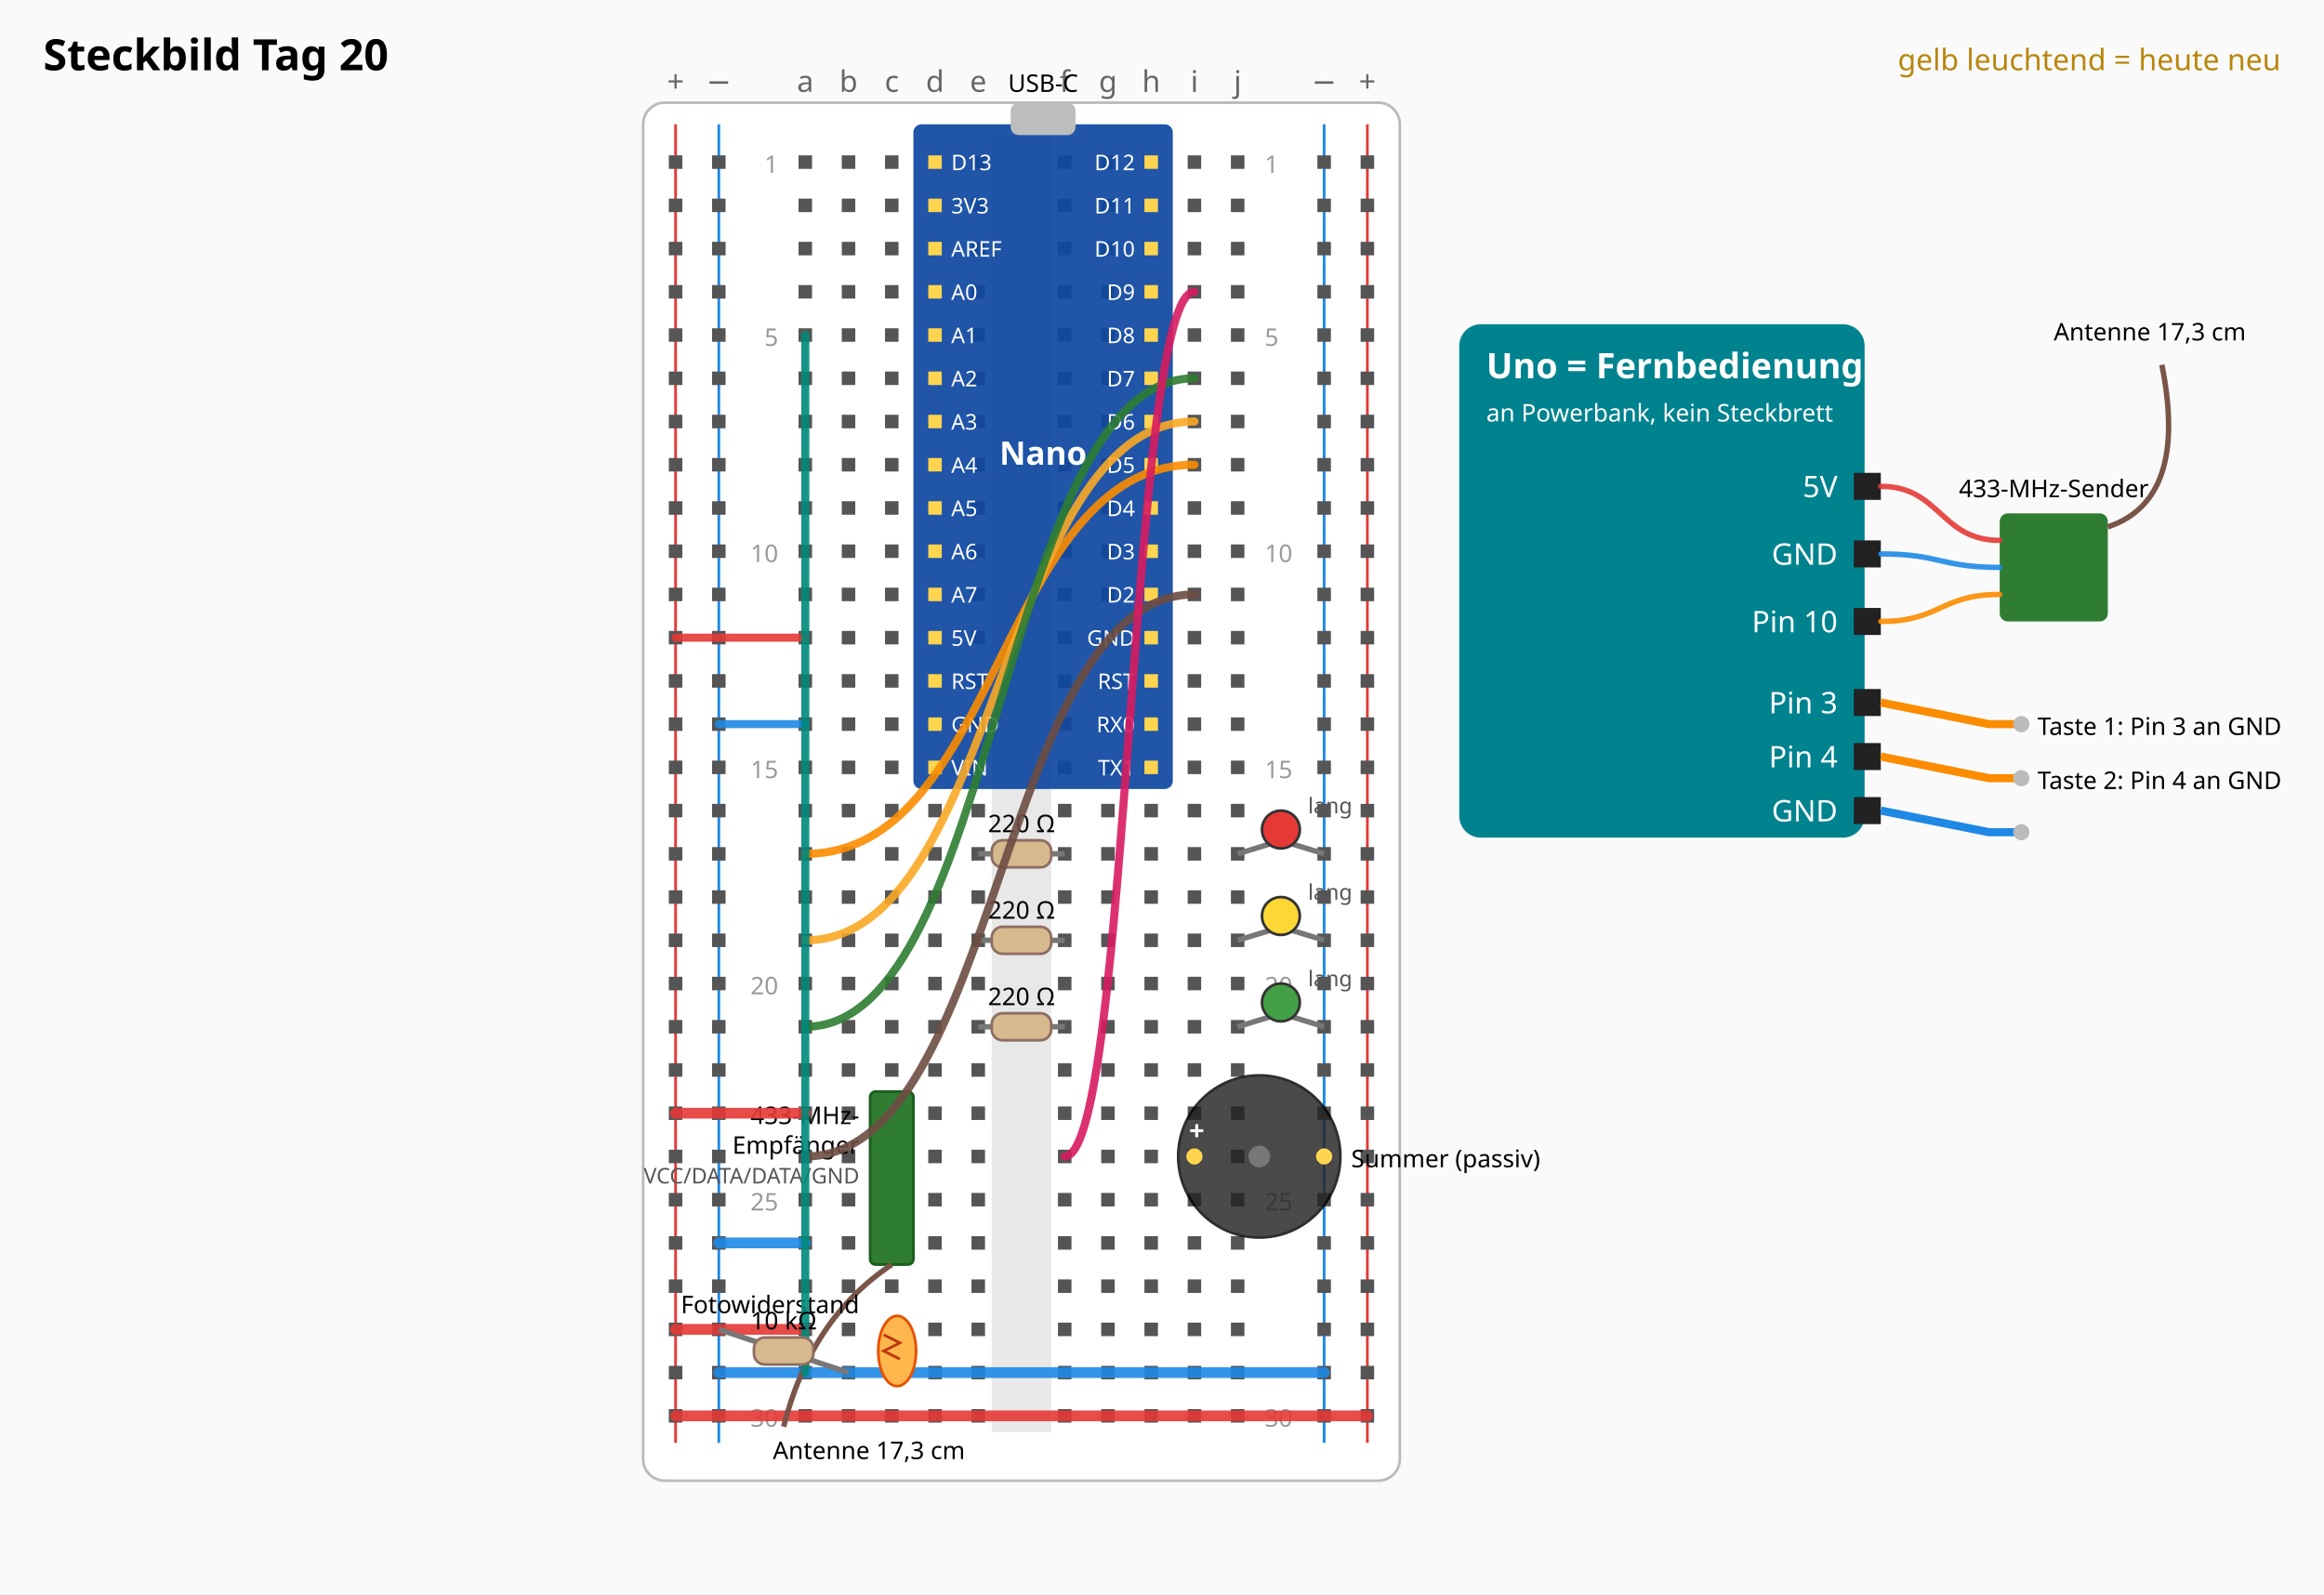
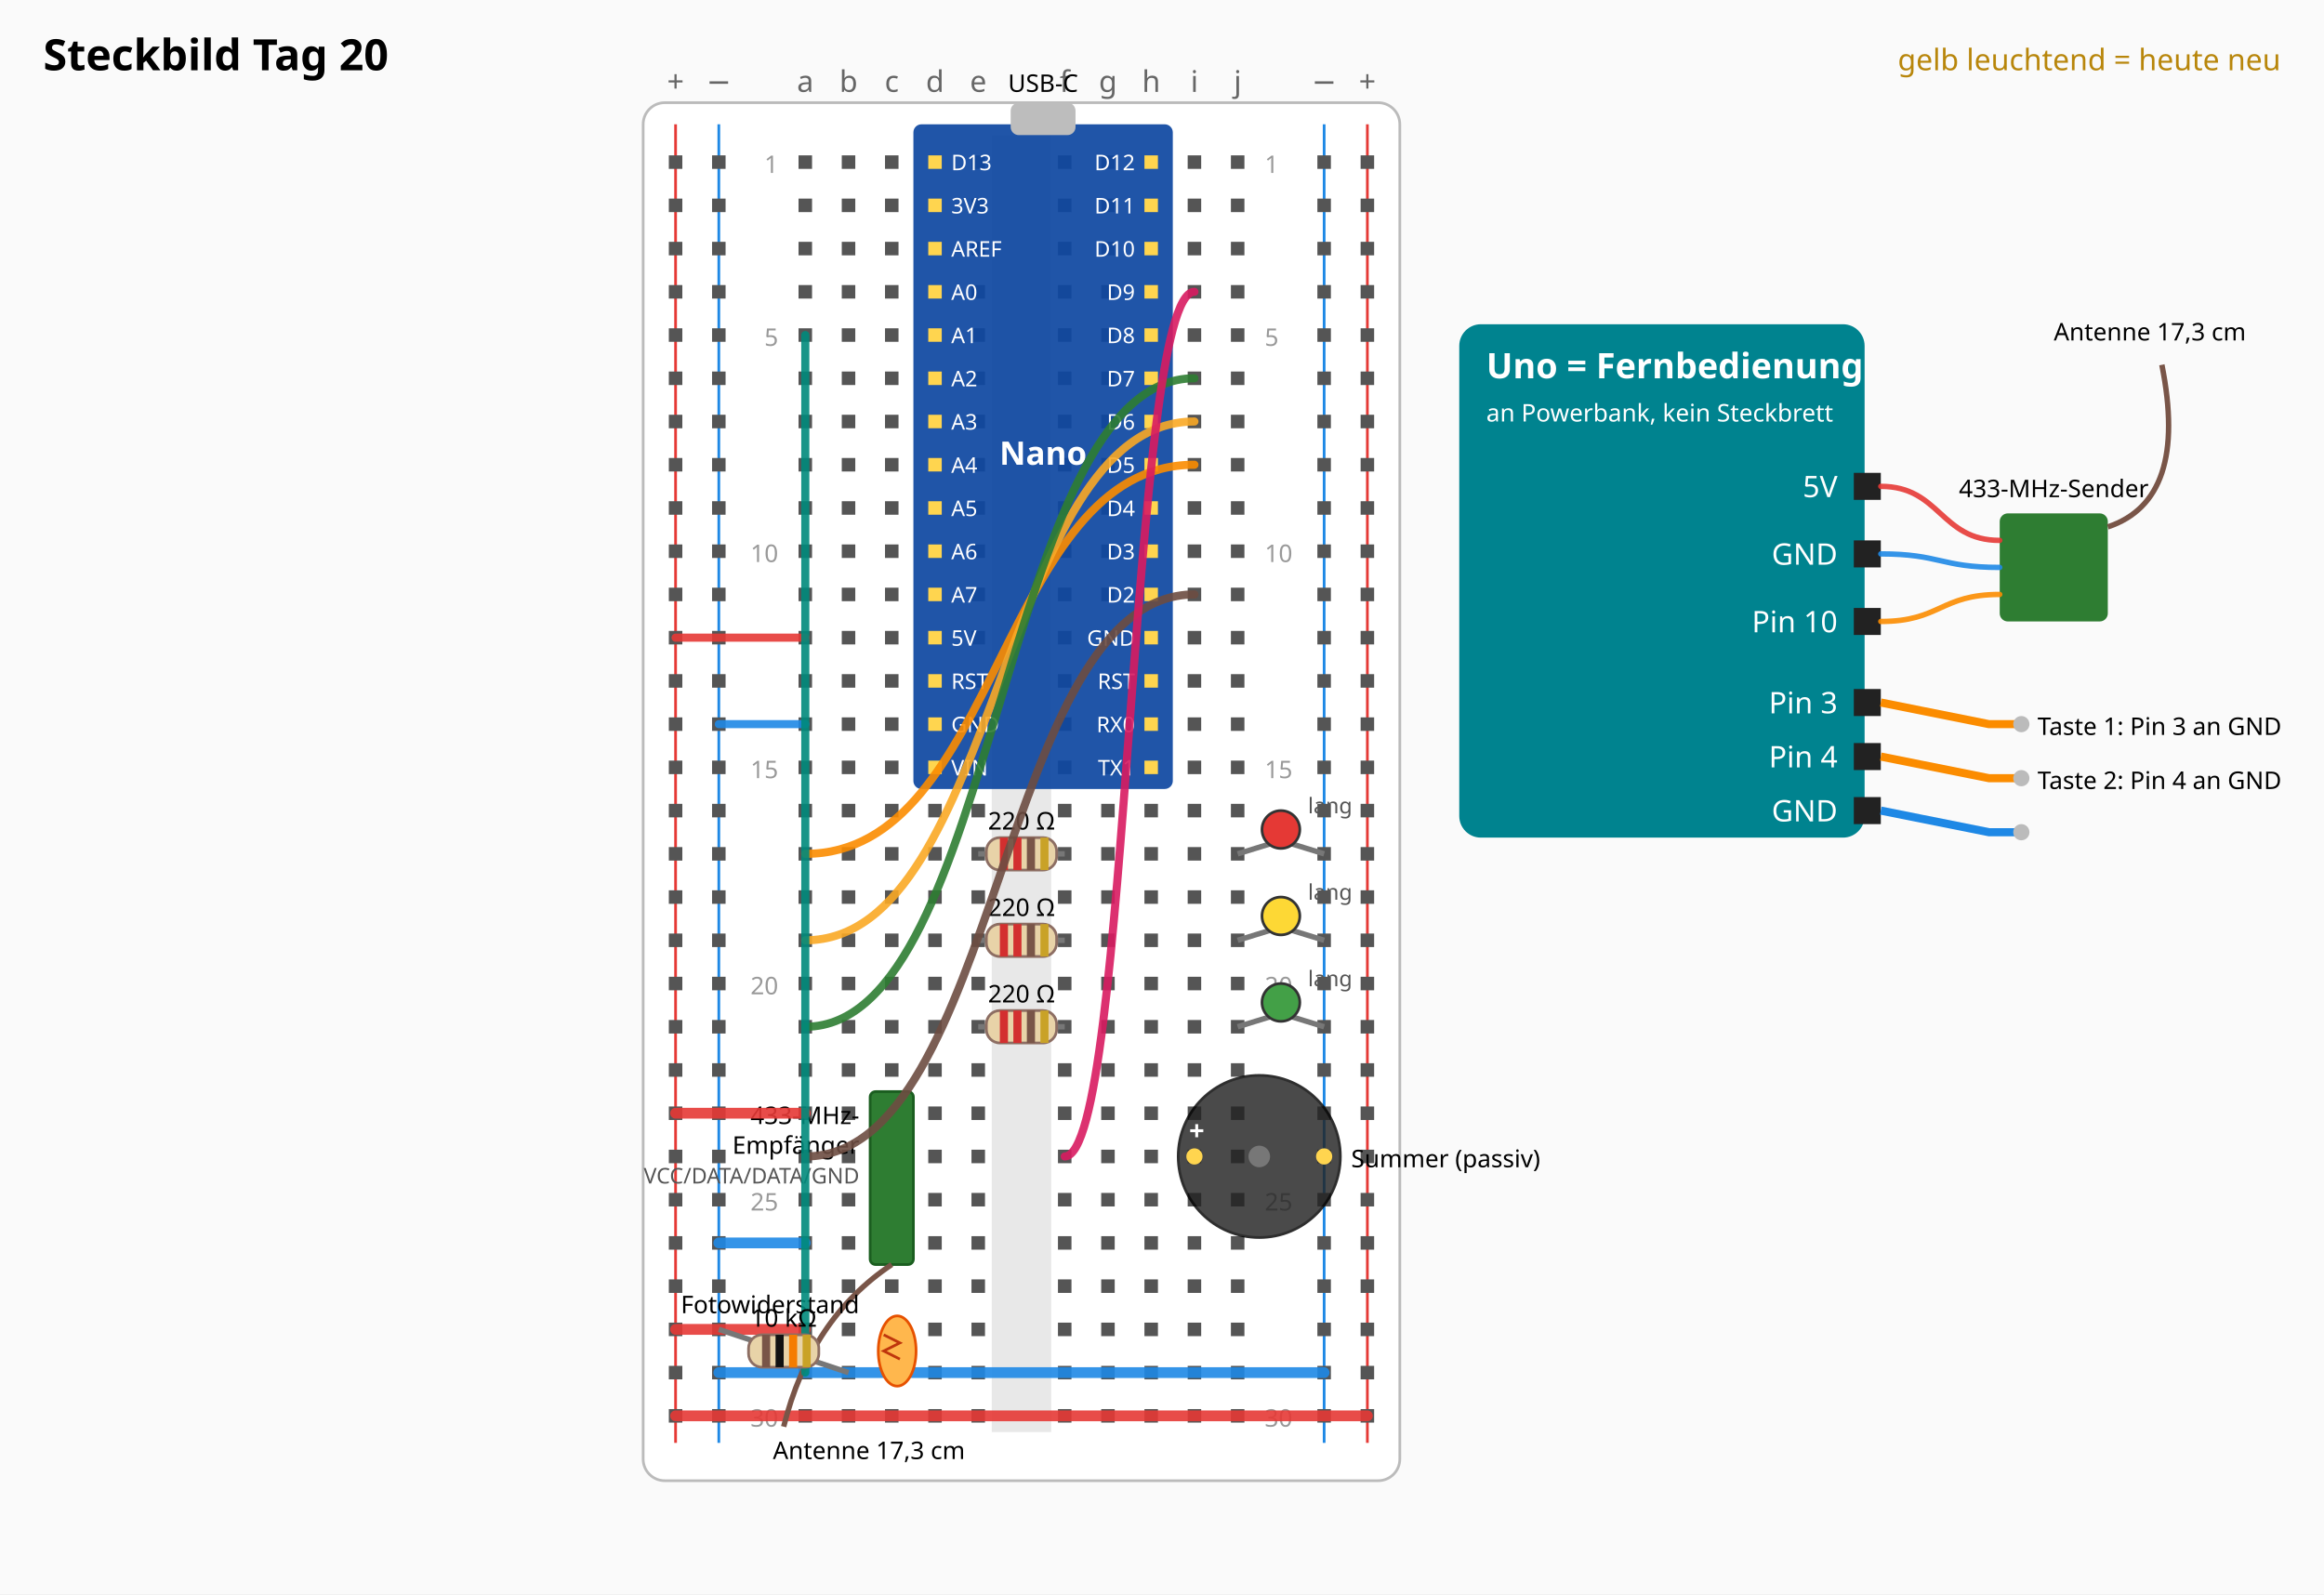
<svg xmlns="http://www.w3.org/2000/svg" viewBox="0 0 860 590" font-family="sans-serif" font-size="11">
  <defs>
    <filter id="glow" filterUnits="userSpaceOnUse" x="0" y="0" width="860" height="590">
      <feDropShadow dx="0" dy="0" stdDeviation="2.5" flood-color="#ffd400" flood-opacity="1" />
    </filter>
  </defs>
  <rect width="860" height="590" fill="#fafafa" />
  <text x="16" y="26" font-size="16" font-weight="bold">Steckbild Tag 20</text>
  <text x="844" y="26" text-anchor="end" fill="#b8860b">gelb leuchtend = heute neu</text>
  <rect x="238" y="38" width="280" height="510" rx="8" fill="#ffffff" stroke="#bbb" />
  <rect x="367" y="50" width="22" height="480" fill="#e8e8e8" />
  <line x1="250" y1="46" x2="250" y2="534" stroke="#e53935" stroke-width="1" />
  <line x1="506" y1="46" x2="506" y2="534" stroke="#e53935" stroke-width="1" />
  <line x1="266" y1="46" x2="266" y2="534" stroke="#1e88e5" stroke-width="1" />
  <line x1="490" y1="46" x2="490" y2="534" stroke="#1e88e5" stroke-width="1" />
  <text x="250" y="34" text-anchor="middle" fill="#666">+</text>
  <rect x="247.5" y="57.5" width="5" height="5" fill="#555" />
  <rect x="247.5" y="73.5" width="5" height="5" fill="#555" />
  <rect x="247.5" y="89.5" width="5" height="5" fill="#555" />
  <rect x="247.5" y="105.5" width="5" height="5" fill="#555" />
  <rect x="247.5" y="121.5" width="5" height="5" fill="#555" />
  <rect x="247.5" y="137.5" width="5" height="5" fill="#555" />
  <rect x="247.5" y="153.5" width="5" height="5" fill="#555" />
  <rect x="247.5" y="169.5" width="5" height="5" fill="#555" />
  <rect x="247.5" y="185.5" width="5" height="5" fill="#555" />
  <rect x="247.5" y="201.5" width="5" height="5" fill="#555" />
  <rect x="247.5" y="217.5" width="5" height="5" fill="#555" />
  <rect x="247.5" y="233.5" width="5" height="5" fill="#555" />
  <rect x="247.5" y="249.5" width="5" height="5" fill="#555" />
  <rect x="247.5" y="265.5" width="5" height="5" fill="#555" />
  <rect x="247.5" y="281.5" width="5" height="5" fill="#555" />
  <rect x="247.5" y="297.5" width="5" height="5" fill="#555" />
  <rect x="247.5" y="313.5" width="5" height="5" fill="#555" />
  <rect x="247.5" y="329.5" width="5" height="5" fill="#555" />
  <rect x="247.5" y="345.5" width="5" height="5" fill="#555" />
  <rect x="247.5" y="361.5" width="5" height="5" fill="#555" />
  <rect x="247.5" y="377.5" width="5" height="5" fill="#555" />
  <rect x="247.5" y="393.5" width="5" height="5" fill="#555" />
  <rect x="247.5" y="409.5" width="5" height="5" fill="#555" />
  <rect x="247.5" y="425.5" width="5" height="5" fill="#555" />
  <rect x="247.5" y="441.5" width="5" height="5" fill="#555" />
  <rect x="247.5" y="457.5" width="5" height="5" fill="#555" />
  <rect x="247.5" y="473.5" width="5" height="5" fill="#555" />
  <rect x="247.5" y="489.5" width="5" height="5" fill="#555" />
  <rect x="247.5" y="505.5" width="5" height="5" fill="#555" />
  <rect x="247.5" y="521.5" width="5" height="5" fill="#555" />
  <text x="266" y="34" text-anchor="middle" fill="#666">−</text>
  <rect x="263.5" y="57.5" width="5" height="5" fill="#555" />
  <rect x="263.5" y="73.5" width="5" height="5" fill="#555" />
  <rect x="263.5" y="89.5" width="5" height="5" fill="#555" />
  <rect x="263.5" y="105.5" width="5" height="5" fill="#555" />
  <rect x="263.5" y="121.5" width="5" height="5" fill="#555" />
  <rect x="263.5" y="137.5" width="5" height="5" fill="#555" />
  <rect x="263.5" y="153.5" width="5" height="5" fill="#555" />
  <rect x="263.5" y="169.5" width="5" height="5" fill="#555" />
  <rect x="263.5" y="185.5" width="5" height="5" fill="#555" />
  <rect x="263.5" y="201.5" width="5" height="5" fill="#555" />
  <rect x="263.5" y="217.5" width="5" height="5" fill="#555" />
  <rect x="263.5" y="233.5" width="5" height="5" fill="#555" />
  <rect x="263.5" y="249.5" width="5" height="5" fill="#555" />
  <rect x="263.5" y="265.5" width="5" height="5" fill="#555" />
  <rect x="263.5" y="281.5" width="5" height="5" fill="#555" />
  <rect x="263.5" y="297.5" width="5" height="5" fill="#555" />
  <rect x="263.5" y="313.5" width="5" height="5" fill="#555" />
  <rect x="263.5" y="329.5" width="5" height="5" fill="#555" />
  <rect x="263.5" y="345.5" width="5" height="5" fill="#555" />
  <rect x="263.5" y="361.5" width="5" height="5" fill="#555" />
  <rect x="263.5" y="377.5" width="5" height="5" fill="#555" />
  <rect x="263.5" y="393.5" width="5" height="5" fill="#555" />
  <rect x="263.5" y="409.5" width="5" height="5" fill="#555" />
  <rect x="263.5" y="425.5" width="5" height="5" fill="#555" />
  <rect x="263.5" y="441.5" width="5" height="5" fill="#555" />
  <rect x="263.5" y="457.5" width="5" height="5" fill="#555" />
  <rect x="263.5" y="473.5" width="5" height="5" fill="#555" />
  <rect x="263.5" y="489.5" width="5" height="5" fill="#555" />
  <rect x="263.5" y="505.5" width="5" height="5" fill="#555" />
  <rect x="263.5" y="521.5" width="5" height="5" fill="#555" />
  <text x="298" y="34" text-anchor="middle" fill="#666">a</text>
  <rect x="295.5" y="57.5" width="5" height="5" fill="#555" />
  <rect x="295.5" y="73.5" width="5" height="5" fill="#555" />
  <rect x="295.5" y="89.5" width="5" height="5" fill="#555" />
  <rect x="295.5" y="105.5" width="5" height="5" fill="#555" />
  <rect x="295.5" y="121.5" width="5" height="5" fill="#555" />
  <rect x="295.5" y="137.5" width="5" height="5" fill="#555" />
  <rect x="295.5" y="153.5" width="5" height="5" fill="#555" />
  <rect x="295.5" y="169.5" width="5" height="5" fill="#555" />
  <rect x="295.5" y="185.5" width="5" height="5" fill="#555" />
  <rect x="295.5" y="201.5" width="5" height="5" fill="#555" />
  <rect x="295.5" y="217.5" width="5" height="5" fill="#555" />
  <rect x="295.5" y="233.5" width="5" height="5" fill="#555" />
  <rect x="295.5" y="249.5" width="5" height="5" fill="#555" />
  <rect x="295.5" y="265.5" width="5" height="5" fill="#555" />
  <rect x="295.5" y="281.5" width="5" height="5" fill="#555" />
  <rect x="295.5" y="297.5" width="5" height="5" fill="#555" />
  <rect x="295.5" y="313.5" width="5" height="5" fill="#555" />
  <rect x="295.5" y="329.5" width="5" height="5" fill="#555" />
  <rect x="295.5" y="345.5" width="5" height="5" fill="#555" />
  <rect x="295.5" y="361.5" width="5" height="5" fill="#555" />
  <rect x="295.5" y="377.5" width="5" height="5" fill="#555" />
  <rect x="295.5" y="393.5" width="5" height="5" fill="#555" />
  <rect x="295.5" y="409.5" width="5" height="5" fill="#555" />
  <rect x="295.5" y="425.5" width="5" height="5" fill="#555" />
  <rect x="295.5" y="441.5" width="5" height="5" fill="#555" />
  <rect x="295.5" y="457.5" width="5" height="5" fill="#555" />
  <rect x="295.5" y="473.5" width="5" height="5" fill="#555" />
  <rect x="295.5" y="489.5" width="5" height="5" fill="#555" />
  <rect x="295.5" y="505.5" width="5" height="5" fill="#555" />
  <rect x="295.5" y="521.5" width="5" height="5" fill="#555" />
  <text x="314" y="34" text-anchor="middle" fill="#666">b</text>
  <rect x="311.5" y="57.5" width="5" height="5" fill="#555" />
  <rect x="311.5" y="73.5" width="5" height="5" fill="#555" />
  <rect x="311.5" y="89.5" width="5" height="5" fill="#555" />
  <rect x="311.5" y="105.5" width="5" height="5" fill="#555" />
  <rect x="311.5" y="121.5" width="5" height="5" fill="#555" />
  <rect x="311.5" y="137.5" width="5" height="5" fill="#555" />
  <rect x="311.5" y="153.5" width="5" height="5" fill="#555" />
  <rect x="311.5" y="169.5" width="5" height="5" fill="#555" />
  <rect x="311.5" y="185.5" width="5" height="5" fill="#555" />
  <rect x="311.5" y="201.5" width="5" height="5" fill="#555" />
  <rect x="311.5" y="217.5" width="5" height="5" fill="#555" />
  <rect x="311.5" y="233.5" width="5" height="5" fill="#555" />
  <rect x="311.5" y="249.5" width="5" height="5" fill="#555" />
  <rect x="311.5" y="265.5" width="5" height="5" fill="#555" />
  <rect x="311.5" y="281.5" width="5" height="5" fill="#555" />
  <rect x="311.5" y="297.5" width="5" height="5" fill="#555" />
  <rect x="311.5" y="313.5" width="5" height="5" fill="#555" />
  <rect x="311.5" y="329.5" width="5" height="5" fill="#555" />
  <rect x="311.5" y="345.5" width="5" height="5" fill="#555" />
  <rect x="311.5" y="361.5" width="5" height="5" fill="#555" />
  <rect x="311.5" y="377.5" width="5" height="5" fill="#555" />
  <rect x="311.5" y="393.5" width="5" height="5" fill="#555" />
  <rect x="311.5" y="409.5" width="5" height="5" fill="#555" />
  <rect x="311.5" y="425.5" width="5" height="5" fill="#555" />
  <rect x="311.5" y="441.5" width="5" height="5" fill="#555" />
  <rect x="311.5" y="457.5" width="5" height="5" fill="#555" />
  <rect x="311.5" y="473.5" width="5" height="5" fill="#555" />
  <rect x="311.5" y="489.5" width="5" height="5" fill="#555" />
  <rect x="311.5" y="505.5" width="5" height="5" fill="#555" />
  <rect x="311.5" y="521.5" width="5" height="5" fill="#555" />
  <text x="330" y="34" text-anchor="middle" fill="#666">c</text>
  <rect x="327.5" y="57.5" width="5" height="5" fill="#555" />
  <rect x="327.5" y="73.5" width="5" height="5" fill="#555" />
  <rect x="327.5" y="89.5" width="5" height="5" fill="#555" />
  <rect x="327.5" y="105.5" width="5" height="5" fill="#555" />
  <rect x="327.5" y="121.5" width="5" height="5" fill="#555" />
  <rect x="327.5" y="137.5" width="5" height="5" fill="#555" />
  <rect x="327.5" y="153.5" width="5" height="5" fill="#555" />
  <rect x="327.5" y="169.5" width="5" height="5" fill="#555" />
  <rect x="327.5" y="185.5" width="5" height="5" fill="#555" />
  <rect x="327.5" y="201.5" width="5" height="5" fill="#555" />
  <rect x="327.5" y="217.5" width="5" height="5" fill="#555" />
  <rect x="327.5" y="233.5" width="5" height="5" fill="#555" />
  <rect x="327.5" y="249.5" width="5" height="5" fill="#555" />
  <rect x="327.5" y="265.5" width="5" height="5" fill="#555" />
  <rect x="327.5" y="281.5" width="5" height="5" fill="#555" />
  <rect x="327.5" y="297.5" width="5" height="5" fill="#555" />
  <rect x="327.5" y="313.5" width="5" height="5" fill="#555" />
  <rect x="327.5" y="329.5" width="5" height="5" fill="#555" />
  <rect x="327.5" y="345.5" width="5" height="5" fill="#555" />
  <rect x="327.5" y="361.5" width="5" height="5" fill="#555" />
  <rect x="327.5" y="377.5" width="5" height="5" fill="#555" />
  <rect x="327.5" y="393.5" width="5" height="5" fill="#555" />
  <rect x="327.5" y="409.5" width="5" height="5" fill="#555" />
  <rect x="327.5" y="425.5" width="5" height="5" fill="#555" />
  <rect x="327.5" y="441.5" width="5" height="5" fill="#555" />
  <rect x="327.5" y="457.5" width="5" height="5" fill="#555" />
  <rect x="327.5" y="473.5" width="5" height="5" fill="#555" />
  <rect x="327.5" y="489.5" width="5" height="5" fill="#555" />
  <rect x="327.5" y="505.5" width="5" height="5" fill="#555" />
  <rect x="327.5" y="521.5" width="5" height="5" fill="#555" />
  <text x="346" y="34" text-anchor="middle" fill="#666">d</text>
  <rect x="343.5" y="57.5" width="5" height="5" fill="#555" />
  <rect x="343.5" y="73.5" width="5" height="5" fill="#555" />
  <rect x="343.5" y="89.5" width="5" height="5" fill="#555" />
  <rect x="343.5" y="105.5" width="5" height="5" fill="#555" />
  <rect x="343.5" y="121.5" width="5" height="5" fill="#555" />
  <rect x="343.5" y="137.5" width="5" height="5" fill="#555" />
  <rect x="343.5" y="153.5" width="5" height="5" fill="#555" />
  <rect x="343.5" y="169.5" width="5" height="5" fill="#555" />
  <rect x="343.5" y="185.5" width="5" height="5" fill="#555" />
  <rect x="343.5" y="201.5" width="5" height="5" fill="#555" />
  <rect x="343.5" y="217.5" width="5" height="5" fill="#555" />
  <rect x="343.5" y="233.5" width="5" height="5" fill="#555" />
  <rect x="343.5" y="249.5" width="5" height="5" fill="#555" />
  <rect x="343.5" y="265.5" width="5" height="5" fill="#555" />
  <rect x="343.5" y="281.5" width="5" height="5" fill="#555" />
  <rect x="343.5" y="297.5" width="5" height="5" fill="#555" />
  <rect x="343.5" y="313.5" width="5" height="5" fill="#555" />
  <rect x="343.5" y="329.5" width="5" height="5" fill="#555" />
  <rect x="343.5" y="345.5" width="5" height="5" fill="#555" />
  <rect x="343.5" y="361.5" width="5" height="5" fill="#555" />
  <rect x="343.5" y="377.5" width="5" height="5" fill="#555" />
  <rect x="343.5" y="393.5" width="5" height="5" fill="#555" />
  <rect x="343.5" y="409.5" width="5" height="5" fill="#555" />
  <rect x="343.5" y="425.5" width="5" height="5" fill="#555" />
  <rect x="343.5" y="441.5" width="5" height="5" fill="#555" />
  <rect x="343.5" y="457.5" width="5" height="5" fill="#555" />
  <rect x="343.5" y="473.5" width="5" height="5" fill="#555" />
  <rect x="343.5" y="489.5" width="5" height="5" fill="#555" />
  <rect x="343.5" y="505.5" width="5" height="5" fill="#555" />
  <rect x="343.5" y="521.5" width="5" height="5" fill="#555" />
  <text x="362" y="34" text-anchor="middle" fill="#666">e</text>
  <rect x="359.5" y="57.5" width="5" height="5" fill="#555" />
  <rect x="359.5" y="73.5" width="5" height="5" fill="#555" />
  <rect x="359.5" y="89.5" width="5" height="5" fill="#555" />
  <rect x="359.5" y="105.5" width="5" height="5" fill="#555" />
  <rect x="359.5" y="121.5" width="5" height="5" fill="#555" />
  <rect x="359.5" y="137.5" width="5" height="5" fill="#555" />
  <rect x="359.5" y="153.5" width="5" height="5" fill="#555" />
  <rect x="359.5" y="169.5" width="5" height="5" fill="#555" />
  <rect x="359.5" y="185.5" width="5" height="5" fill="#555" />
  <rect x="359.5" y="201.5" width="5" height="5" fill="#555" />
  <rect x="359.5" y="217.5" width="5" height="5" fill="#555" />
  <rect x="359.5" y="233.5" width="5" height="5" fill="#555" />
  <rect x="359.5" y="249.5" width="5" height="5" fill="#555" />
  <rect x="359.5" y="265.5" width="5" height="5" fill="#555" />
  <rect x="359.5" y="281.5" width="5" height="5" fill="#555" />
  <rect x="359.5" y="297.5" width="5" height="5" fill="#555" />
  <rect x="359.5" y="313.5" width="5" height="5" fill="#555" />
  <rect x="359.5" y="329.5" width="5" height="5" fill="#555" />
  <rect x="359.5" y="345.5" width="5" height="5" fill="#555" />
  <rect x="359.5" y="361.5" width="5" height="5" fill="#555" />
  <rect x="359.5" y="377.5" width="5" height="5" fill="#555" />
  <rect x="359.5" y="393.5" width="5" height="5" fill="#555" />
  <rect x="359.5" y="409.5" width="5" height="5" fill="#555" />
  <rect x="359.5" y="425.5" width="5" height="5" fill="#555" />
  <rect x="359.5" y="441.5" width="5" height="5" fill="#555" />
  <rect x="359.5" y="457.5" width="5" height="5" fill="#555" />
  <rect x="359.5" y="473.5" width="5" height="5" fill="#555" />
  <rect x="359.5" y="489.5" width="5" height="5" fill="#555" />
  <rect x="359.5" y="505.5" width="5" height="5" fill="#555" />
  <rect x="359.5" y="521.5" width="5" height="5" fill="#555" />
  <text x="394" y="34" text-anchor="middle" fill="#666">f</text>
  <rect x="391.5" y="57.5" width="5" height="5" fill="#555" />
  <rect x="391.5" y="73.5" width="5" height="5" fill="#555" />
  <rect x="391.5" y="89.5" width="5" height="5" fill="#555" />
  <rect x="391.5" y="105.5" width="5" height="5" fill="#555" />
  <rect x="391.5" y="121.5" width="5" height="5" fill="#555" />
  <rect x="391.5" y="137.5" width="5" height="5" fill="#555" />
  <rect x="391.5" y="153.5" width="5" height="5" fill="#555" />
  <rect x="391.5" y="169.5" width="5" height="5" fill="#555" />
  <rect x="391.5" y="185.5" width="5" height="5" fill="#555" />
  <rect x="391.5" y="201.5" width="5" height="5" fill="#555" />
  <rect x="391.5" y="217.5" width="5" height="5" fill="#555" />
  <rect x="391.5" y="233.5" width="5" height="5" fill="#555" />
  <rect x="391.5" y="249.5" width="5" height="5" fill="#555" />
  <rect x="391.5" y="265.5" width="5" height="5" fill="#555" />
  <rect x="391.5" y="281.5" width="5" height="5" fill="#555" />
  <rect x="391.5" y="297.5" width="5" height="5" fill="#555" />
  <rect x="391.5" y="313.5" width="5" height="5" fill="#555" />
  <rect x="391.5" y="329.5" width="5" height="5" fill="#555" />
  <rect x="391.5" y="345.5" width="5" height="5" fill="#555" />
  <rect x="391.5" y="361.5" width="5" height="5" fill="#555" />
  <rect x="391.5" y="377.5" width="5" height="5" fill="#555" />
  <rect x="391.5" y="393.5" width="5" height="5" fill="#555" />
  <rect x="391.5" y="409.5" width="5" height="5" fill="#555" />
  <rect x="391.5" y="425.5" width="5" height="5" fill="#555" />
  <rect x="391.5" y="441.5" width="5" height="5" fill="#555" />
  <rect x="391.5" y="457.5" width="5" height="5" fill="#555" />
  <rect x="391.5" y="473.5" width="5" height="5" fill="#555" />
  <rect x="391.5" y="489.5" width="5" height="5" fill="#555" />
  <rect x="391.5" y="505.5" width="5" height="5" fill="#555" />
  <rect x="391.5" y="521.5" width="5" height="5" fill="#555" />
  <text x="410" y="34" text-anchor="middle" fill="#666">g</text>
  <rect x="407.5" y="57.5" width="5" height="5" fill="#555" />
  <rect x="407.5" y="73.5" width="5" height="5" fill="#555" />
  <rect x="407.5" y="89.5" width="5" height="5" fill="#555" />
  <rect x="407.5" y="105.5" width="5" height="5" fill="#555" />
  <rect x="407.5" y="121.5" width="5" height="5" fill="#555" />
  <rect x="407.5" y="137.5" width="5" height="5" fill="#555" />
  <rect x="407.5" y="153.5" width="5" height="5" fill="#555" />
  <rect x="407.5" y="169.5" width="5" height="5" fill="#555" />
  <rect x="407.5" y="185.5" width="5" height="5" fill="#555" />
  <rect x="407.5" y="201.5" width="5" height="5" fill="#555" />
  <rect x="407.5" y="217.5" width="5" height="5" fill="#555" />
  <rect x="407.5" y="233.5" width="5" height="5" fill="#555" />
  <rect x="407.5" y="249.5" width="5" height="5" fill="#555" />
  <rect x="407.5" y="265.5" width="5" height="5" fill="#555" />
  <rect x="407.5" y="281.5" width="5" height="5" fill="#555" />
  <rect x="407.5" y="297.5" width="5" height="5" fill="#555" />
  <rect x="407.5" y="313.5" width="5" height="5" fill="#555" />
  <rect x="407.5" y="329.5" width="5" height="5" fill="#555" />
  <rect x="407.5" y="345.5" width="5" height="5" fill="#555" />
  <rect x="407.5" y="361.5" width="5" height="5" fill="#555" />
  <rect x="407.5" y="377.5" width="5" height="5" fill="#555" />
  <rect x="407.5" y="393.5" width="5" height="5" fill="#555" />
  <rect x="407.5" y="409.5" width="5" height="5" fill="#555" />
  <rect x="407.5" y="425.5" width="5" height="5" fill="#555" />
  <rect x="407.5" y="441.5" width="5" height="5" fill="#555" />
  <rect x="407.5" y="457.5" width="5" height="5" fill="#555" />
  <rect x="407.5" y="473.5" width="5" height="5" fill="#555" />
  <rect x="407.5" y="489.5" width="5" height="5" fill="#555" />
  <rect x="407.5" y="505.5" width="5" height="5" fill="#555" />
  <rect x="407.5" y="521.5" width="5" height="5" fill="#555" />
  <text x="426" y="34" text-anchor="middle" fill="#666">h</text>
  <rect x="423.5" y="57.5" width="5" height="5" fill="#555" />
  <rect x="423.5" y="73.5" width="5" height="5" fill="#555" />
  <rect x="423.5" y="89.5" width="5" height="5" fill="#555" />
  <rect x="423.5" y="105.5" width="5" height="5" fill="#555" />
  <rect x="423.5" y="121.5" width="5" height="5" fill="#555" />
  <rect x="423.5" y="137.5" width="5" height="5" fill="#555" />
  <rect x="423.5" y="153.5" width="5" height="5" fill="#555" />
  <rect x="423.5" y="169.5" width="5" height="5" fill="#555" />
  <rect x="423.5" y="185.5" width="5" height="5" fill="#555" />
  <rect x="423.5" y="201.5" width="5" height="5" fill="#555" />
  <rect x="423.5" y="217.5" width="5" height="5" fill="#555" />
  <rect x="423.5" y="233.5" width="5" height="5" fill="#555" />
  <rect x="423.5" y="249.5" width="5" height="5" fill="#555" />
  <rect x="423.5" y="265.5" width="5" height="5" fill="#555" />
  <rect x="423.5" y="281.5" width="5" height="5" fill="#555" />
  <rect x="423.5" y="297.5" width="5" height="5" fill="#555" />
  <rect x="423.5" y="313.5" width="5" height="5" fill="#555" />
  <rect x="423.5" y="329.5" width="5" height="5" fill="#555" />
  <rect x="423.5" y="345.5" width="5" height="5" fill="#555" />
  <rect x="423.5" y="361.5" width="5" height="5" fill="#555" />
  <rect x="423.5" y="377.5" width="5" height="5" fill="#555" />
  <rect x="423.5" y="393.5" width="5" height="5" fill="#555" />
  <rect x="423.5" y="409.5" width="5" height="5" fill="#555" />
  <rect x="423.5" y="425.5" width="5" height="5" fill="#555" />
  <rect x="423.5" y="441.5" width="5" height="5" fill="#555" />
  <rect x="423.5" y="457.5" width="5" height="5" fill="#555" />
  <rect x="423.5" y="473.5" width="5" height="5" fill="#555" />
  <rect x="423.5" y="489.5" width="5" height="5" fill="#555" />
  <rect x="423.5" y="505.5" width="5" height="5" fill="#555" />
  <rect x="423.5" y="521.5" width="5" height="5" fill="#555" />
  <text x="442" y="34" text-anchor="middle" fill="#666">i</text>
  <rect x="439.5" y="57.5" width="5" height="5" fill="#555" />
  <rect x="439.5" y="73.5" width="5" height="5" fill="#555" />
  <rect x="439.5" y="89.5" width="5" height="5" fill="#555" />
  <rect x="439.5" y="105.5" width="5" height="5" fill="#555" />
  <rect x="439.5" y="121.5" width="5" height="5" fill="#555" />
  <rect x="439.5" y="137.5" width="5" height="5" fill="#555" />
  <rect x="439.5" y="153.5" width="5" height="5" fill="#555" />
  <rect x="439.5" y="169.5" width="5" height="5" fill="#555" />
  <rect x="439.5" y="185.5" width="5" height="5" fill="#555" />
  <rect x="439.5" y="201.5" width="5" height="5" fill="#555" />
  <rect x="439.5" y="217.5" width="5" height="5" fill="#555" />
  <rect x="439.5" y="233.5" width="5" height="5" fill="#555" />
  <rect x="439.5" y="249.5" width="5" height="5" fill="#555" />
  <rect x="439.5" y="265.5" width="5" height="5" fill="#555" />
  <rect x="439.5" y="281.5" width="5" height="5" fill="#555" />
  <rect x="439.5" y="297.5" width="5" height="5" fill="#555" />
  <rect x="439.5" y="313.5" width="5" height="5" fill="#555" />
  <rect x="439.5" y="329.5" width="5" height="5" fill="#555" />
  <rect x="439.5" y="345.5" width="5" height="5" fill="#555" />
  <rect x="439.5" y="361.5" width="5" height="5" fill="#555" />
  <rect x="439.5" y="377.5" width="5" height="5" fill="#555" />
  <rect x="439.5" y="393.5" width="5" height="5" fill="#555" />
  <rect x="439.5" y="409.5" width="5" height="5" fill="#555" />
  <rect x="439.5" y="425.5" width="5" height="5" fill="#555" />
  <rect x="439.5" y="441.5" width="5" height="5" fill="#555" />
  <rect x="439.5" y="457.5" width="5" height="5" fill="#555" />
  <rect x="439.5" y="473.5" width="5" height="5" fill="#555" />
  <rect x="439.5" y="489.5" width="5" height="5" fill="#555" />
  <rect x="439.5" y="505.5" width="5" height="5" fill="#555" />
  <rect x="439.5" y="521.5" width="5" height="5" fill="#555" />
  <text x="458" y="34" text-anchor="middle" fill="#666">j</text>
  <rect x="455.5" y="57.5" width="5" height="5" fill="#555" />
  <rect x="455.5" y="73.5" width="5" height="5" fill="#555" />
  <rect x="455.5" y="89.5" width="5" height="5" fill="#555" />
  <rect x="455.5" y="105.5" width="5" height="5" fill="#555" />
  <rect x="455.5" y="121.5" width="5" height="5" fill="#555" />
  <rect x="455.5" y="137.5" width="5" height="5" fill="#555" />
  <rect x="455.5" y="153.5" width="5" height="5" fill="#555" />
  <rect x="455.5" y="169.5" width="5" height="5" fill="#555" />
  <rect x="455.5" y="185.5" width="5" height="5" fill="#555" />
  <rect x="455.5" y="201.5" width="5" height="5" fill="#555" />
  <rect x="455.5" y="217.5" width="5" height="5" fill="#555" />
  <rect x="455.5" y="233.5" width="5" height="5" fill="#555" />
  <rect x="455.5" y="249.5" width="5" height="5" fill="#555" />
  <rect x="455.5" y="265.5" width="5" height="5" fill="#555" />
  <rect x="455.5" y="281.5" width="5" height="5" fill="#555" />
  <rect x="455.5" y="297.5" width="5" height="5" fill="#555" />
  <rect x="455.5" y="313.5" width="5" height="5" fill="#555" />
  <rect x="455.5" y="329.5" width="5" height="5" fill="#555" />
  <rect x="455.5" y="345.5" width="5" height="5" fill="#555" />
  <rect x="455.5" y="361.5" width="5" height="5" fill="#555" />
  <rect x="455.5" y="377.5" width="5" height="5" fill="#555" />
  <rect x="455.5" y="393.5" width="5" height="5" fill="#555" />
  <rect x="455.5" y="409.5" width="5" height="5" fill="#555" />
  <rect x="455.5" y="425.5" width="5" height="5" fill="#555" />
  <rect x="455.5" y="441.5" width="5" height="5" fill="#555" />
  <rect x="455.5" y="457.5" width="5" height="5" fill="#555" />
  <rect x="455.5" y="473.5" width="5" height="5" fill="#555" />
  <rect x="455.5" y="489.5" width="5" height="5" fill="#555" />
  <rect x="455.5" y="505.5" width="5" height="5" fill="#555" />
  <rect x="455.5" y="521.5" width="5" height="5" fill="#555" />
  <text x="490" y="34" text-anchor="middle" fill="#666">−</text>
  <rect x="487.5" y="57.5" width="5" height="5" fill="#555" />
  <rect x="487.5" y="73.5" width="5" height="5" fill="#555" />
  <rect x="487.5" y="89.5" width="5" height="5" fill="#555" />
  <rect x="487.5" y="105.5" width="5" height="5" fill="#555" />
  <rect x="487.5" y="121.5" width="5" height="5" fill="#555" />
  <rect x="487.5" y="137.5" width="5" height="5" fill="#555" />
  <rect x="487.5" y="153.5" width="5" height="5" fill="#555" />
  <rect x="487.5" y="169.5" width="5" height="5" fill="#555" />
  <rect x="487.5" y="185.5" width="5" height="5" fill="#555" />
  <rect x="487.5" y="201.5" width="5" height="5" fill="#555" />
  <rect x="487.5" y="217.5" width="5" height="5" fill="#555" />
  <rect x="487.5" y="233.5" width="5" height="5" fill="#555" />
  <rect x="487.5" y="249.5" width="5" height="5" fill="#555" />
  <rect x="487.5" y="265.5" width="5" height="5" fill="#555" />
  <rect x="487.5" y="281.5" width="5" height="5" fill="#555" />
  <rect x="487.5" y="297.5" width="5" height="5" fill="#555" />
  <rect x="487.5" y="313.5" width="5" height="5" fill="#555" />
  <rect x="487.5" y="329.5" width="5" height="5" fill="#555" />
  <rect x="487.5" y="345.5" width="5" height="5" fill="#555" />
  <rect x="487.5" y="361.5" width="5" height="5" fill="#555" />
  <rect x="487.5" y="377.5" width="5" height="5" fill="#555" />
  <rect x="487.5" y="393.5" width="5" height="5" fill="#555" />
  <rect x="487.5" y="409.5" width="5" height="5" fill="#555" />
  <rect x="487.5" y="425.5" width="5" height="5" fill="#555" />
  <rect x="487.5" y="441.5" width="5" height="5" fill="#555" />
  <rect x="487.5" y="457.5" width="5" height="5" fill="#555" />
  <rect x="487.5" y="473.5" width="5" height="5" fill="#555" />
  <rect x="487.5" y="489.5" width="5" height="5" fill="#555" />
  <rect x="487.5" y="505.5" width="5" height="5" fill="#555" />
  <rect x="487.5" y="521.5" width="5" height="5" fill="#555" />
  <text x="506" y="34" text-anchor="middle" fill="#666">+</text>
  <rect x="503.5" y="57.5" width="5" height="5" fill="#555" />
  <rect x="503.5" y="73.5" width="5" height="5" fill="#555" />
  <rect x="503.5" y="89.5" width="5" height="5" fill="#555" />
  <rect x="503.5" y="105.5" width="5" height="5" fill="#555" />
  <rect x="503.5" y="121.5" width="5" height="5" fill="#555" />
  <rect x="503.5" y="137.5" width="5" height="5" fill="#555" />
  <rect x="503.5" y="153.5" width="5" height="5" fill="#555" />
  <rect x="503.5" y="169.5" width="5" height="5" fill="#555" />
  <rect x="503.5" y="185.5" width="5" height="5" fill="#555" />
  <rect x="503.5" y="201.5" width="5" height="5" fill="#555" />
  <rect x="503.5" y="217.5" width="5" height="5" fill="#555" />
  <rect x="503.5" y="233.5" width="5" height="5" fill="#555" />
  <rect x="503.5" y="249.5" width="5" height="5" fill="#555" />
  <rect x="503.5" y="265.5" width="5" height="5" fill="#555" />
  <rect x="503.5" y="281.5" width="5" height="5" fill="#555" />
  <rect x="503.5" y="297.5" width="5" height="5" fill="#555" />
  <rect x="503.5" y="313.5" width="5" height="5" fill="#555" />
  <rect x="503.5" y="329.5" width="5" height="5" fill="#555" />
  <rect x="503.5" y="345.5" width="5" height="5" fill="#555" />
  <rect x="503.5" y="361.5" width="5" height="5" fill="#555" />
  <rect x="503.5" y="377.5" width="5" height="5" fill="#555" />
  <rect x="503.5" y="393.5" width="5" height="5" fill="#555" />
  <rect x="503.5" y="409.5" width="5" height="5" fill="#555" />
  <rect x="503.5" y="425.5" width="5" height="5" fill="#555" />
  <rect x="503.5" y="441.5" width="5" height="5" fill="#555" />
  <rect x="503.5" y="457.5" width="5" height="5" fill="#555" />
  <rect x="503.5" y="473.5" width="5" height="5" fill="#555" />
  <rect x="503.5" y="489.5" width="5" height="5" fill="#555" />
  <rect x="503.5" y="505.5" width="5" height="5" fill="#555" />
  <rect x="503.5" y="521.5" width="5" height="5" fill="#555" />
  <text x="288" y="64" text-anchor="end" fill="#999" font-size="9">1</text>
  <text x="468" y="64" fill="#999" font-size="9">1</text>
  <text x="288" y="128" text-anchor="end" fill="#999" font-size="9">5</text>
  <text x="468" y="128" fill="#999" font-size="9">5</text>
  <text x="288" y="208" text-anchor="end" fill="#999" font-size="9">10</text>
  <text x="468" y="208" fill="#999" font-size="9">10</text>
  <text x="288" y="288" text-anchor="end" fill="#999" font-size="9">15</text>
  <text x="468" y="288" fill="#999" font-size="9">15</text>
  <text x="288" y="368" text-anchor="end" fill="#999" font-size="9">20</text>
  <text x="468" y="368" fill="#999" font-size="9">20</text>
  <text x="288" y="448" text-anchor="end" fill="#999" font-size="9">25</text>
  <text x="468" y="448" fill="#999" font-size="9">25</text>
  <text x="288" y="528" text-anchor="end" fill="#999" font-size="9">30</text>
  <text x="468" y="528" fill="#999" font-size="9">30</text>
  <rect x="338" y="46" width="96" height="246" rx="3" fill="#0d47a1" opacity="0.92" />
  <rect x="374.0" y="38" width="24" height="12" rx="3" fill="#bdbdbd" />
  <text x="386.0" y="172.0" text-anchor="middle" fill="#fff" font-size="12" font-weight="bold">Nano</text>
  <text x="386.0" y="34" text-anchor="middle" font-size="9">USB-C</text>
  <text x="352" y="63" fill="#fff" font-size="8">D13</text>
  <text x="420" y="63" fill="#fff" font-size="8" text-anchor="end">D12</text>
  <rect x="343.5" y="57.5" width="5" height="5" fill="#ffd54f" />
  <rect x="423.5" y="57.5" width="5" height="5" fill="#ffd54f" />
  <text x="352" y="79" fill="#fff" font-size="8">3V3</text>
  <text x="420" y="79" fill="#fff" font-size="8" text-anchor="end">D11</text>
  <rect x="343.5" y="73.5" width="5" height="5" fill="#ffd54f" />
  <rect x="423.5" y="73.5" width="5" height="5" fill="#ffd54f" />
  <text x="352" y="95" fill="#fff" font-size="8">AREF</text>
  <text x="420" y="95" fill="#fff" font-size="8" text-anchor="end">D10</text>
  <rect x="343.5" y="89.5" width="5" height="5" fill="#ffd54f" />
  <rect x="423.5" y="89.5" width="5" height="5" fill="#ffd54f" />
  <text x="352" y="111" fill="#fff" font-size="8">A0</text>
  <text x="420" y="111" fill="#fff" font-size="8" text-anchor="end">D9</text>
  <rect x="343.5" y="105.5" width="5" height="5" fill="#ffd54f" />
  <rect x="423.5" y="105.5" width="5" height="5" fill="#ffd54f" />
  <text x="352" y="127" fill="#fff" font-size="8">A1</text>
  <text x="420" y="127" fill="#fff" font-size="8" text-anchor="end">D8</text>
  <rect x="343.5" y="121.5" width="5" height="5" fill="#ffd54f" />
  <rect x="423.5" y="121.5" width="5" height="5" fill="#ffd54f" />
  <text x="352" y="143" fill="#fff" font-size="8">A2</text>
  <text x="420" y="143" fill="#fff" font-size="8" text-anchor="end">D7</text>
  <rect x="343.5" y="137.5" width="5" height="5" fill="#ffd54f" />
  <rect x="423.5" y="137.5" width="5" height="5" fill="#ffd54f" />
  <text x="352" y="159" fill="#fff" font-size="8">A3</text>
  <text x="420" y="159" fill="#fff" font-size="8" text-anchor="end">D6</text>
  <rect x="343.5" y="153.5" width="5" height="5" fill="#ffd54f" />
  <rect x="423.5" y="153.5" width="5" height="5" fill="#ffd54f" />
  <text x="352" y="175" fill="#fff" font-size="8">A4</text>
  <text x="420" y="175" fill="#fff" font-size="8" text-anchor="end">D5</text>
  <rect x="343.5" y="169.5" width="5" height="5" fill="#ffd54f" />
  <rect x="423.5" y="169.5" width="5" height="5" fill="#ffd54f" />
  <text x="352" y="191" fill="#fff" font-size="8">A5</text>
  <text x="420" y="191" fill="#fff" font-size="8" text-anchor="end">D4</text>
  <rect x="343.5" y="185.5" width="5" height="5" fill="#ffd54f" />
  <rect x="423.5" y="185.5" width="5" height="5" fill="#ffd54f" />
  <text x="352" y="207" fill="#fff" font-size="8">A6</text>
  <text x="420" y="207" fill="#fff" font-size="8" text-anchor="end">D3</text>
  <rect x="343.5" y="201.5" width="5" height="5" fill="#ffd54f" />
  <rect x="423.5" y="201.5" width="5" height="5" fill="#ffd54f" />
  <text x="352" y="223" fill="#fff" font-size="8">A7</text>
  <text x="420" y="223" fill="#fff" font-size="8" text-anchor="end">D2</text>
  <rect x="343.5" y="217.5" width="5" height="5" fill="#ffd54f" />
  <rect x="423.5" y="217.5" width="5" height="5" fill="#ffd54f" />
  <text x="352" y="239" fill="#fff" font-size="8">5V</text>
  <text x="420" y="239" fill="#fff" font-size="8" text-anchor="end">GND</text>
  <rect x="343.5" y="233.5" width="5" height="5" fill="#ffd54f" />
  <rect x="423.5" y="233.5" width="5" height="5" fill="#ffd54f" />
  <text x="352" y="255" fill="#fff" font-size="8">RST</text>
  <text x="420" y="255" fill="#fff" font-size="8" text-anchor="end">RST</text>
  <rect x="343.5" y="249.5" width="5" height="5" fill="#ffd54f" />
  <rect x="423.5" y="249.5" width="5" height="5" fill="#ffd54f" />
  <text x="352" y="271" fill="#fff" font-size="8">GND</text>
  <text x="420" y="271" fill="#fff" font-size="8" text-anchor="end">RX0</text>
  <rect x="343.5" y="265.5" width="5" height="5" fill="#ffd54f" />
  <rect x="423.5" y="265.5" width="5" height="5" fill="#ffd54f" />
  <text x="352" y="287" fill="#fff" font-size="8">VIN</text>
  <text x="420" y="287" fill="#fff" font-size="8" text-anchor="end">TX1</text>
  <rect x="343.5" y="281.5" width="5" height="5" fill="#ffd54f" />
  <rect x="423.5" y="281.5" width="5" height="5" fill="#ffd54f" />
  <path d="M298,236 C274.0,236 274.0,236 250,236" fill="none" stroke="#e53935" stroke-width="3" stroke-linecap="round" opacity="0.9" />
  <path d="M298,268 C282.0,268 282.0,268 266,268" fill="none" stroke="#1e88e5" stroke-width="3" stroke-linecap="round" opacity="0.9" />
  <path d="M250,524 C378.0,524 378.0,524 506,524" fill="none" stroke="#e53935" stroke-width="4" stroke-linecap="round" opacity="0.9" />
  <path d="M266,508 C378.0,508 378.0,508 490,508" fill="none" stroke="#1e88e5" stroke-width="4" stroke-linecap="round" opacity="0.9" />
  <line x1="362" y1="316" x2="394" y2="316" stroke="#777" stroke-width="2" />
-   <rect x="367.0" y="311.0" width="22" height="10" rx="4" fill="#d7b98e" stroke="#8d6e63" />
-   <text x="378.0" y="308.0" text-anchor="middle" font-size="9">220 Ω</text>
+   <rect x="365.0" y="310.0" width="26" height="12" rx="5" fill="#e8d3a8" stroke="#8d6e63" />
+   <rect x="370.0" y="310.0" width="3" height="12" fill="#d32f2f" />
+   <rect x="375.0" y="310.0" width="3" height="12" fill="#d32f2f" />
+   <rect x="380.0" y="310.0" width="3" height="12" fill="#795548" />
+   <rect x="385.0" y="310.0" width="3" height="12" fill="#c9a227" />
+   <text x="378.0" y="307.0" text-anchor="middle" font-size="9">220 Ω</text>
  <line x1="458" y1="316" x2="471.0" y2="312" stroke="#777" stroke-width="2" />
  <line x1="490" y1="316" x2="477.0" y2="312" stroke="#777" stroke-width="2" />
  <circle cx="474.0" cy="307" r="7" fill="#e53935" stroke="#333" />
  <text x="484.0" y="301" font-size="8" fill="#555">lang</text>
  <path d="M442,172 C370.0,172 370.0,316 298,316" fill="none" stroke="#fb8c00" stroke-width="3" stroke-linecap="round" opacity="0.9" />
  <line x1="362" y1="348" x2="394" y2="348" stroke="#777" stroke-width="2" />
-   <rect x="367.0" y="343.0" width="22" height="10" rx="4" fill="#d7b98e" stroke="#8d6e63" />
-   <text x="378.0" y="340.0" text-anchor="middle" font-size="9">220 Ω</text>
+   <rect x="365.0" y="342.0" width="26" height="12" rx="5" fill="#e8d3a8" stroke="#8d6e63" />
+   <rect x="370.0" y="342.0" width="3" height="12" fill="#d32f2f" />
+   <rect x="375.0" y="342.0" width="3" height="12" fill="#d32f2f" />
+   <rect x="380.0" y="342.0" width="3" height="12" fill="#795548" />
+   <rect x="385.0" y="342.0" width="3" height="12" fill="#c9a227" />
+   <text x="378.0" y="339.0" text-anchor="middle" font-size="9">220 Ω</text>
  <line x1="458" y1="348" x2="471.0" y2="344" stroke="#777" stroke-width="2" />
  <line x1="490" y1="348" x2="477.0" y2="344" stroke="#777" stroke-width="2" />
  <circle cx="474.0" cy="339" r="7" fill="#fdd835" stroke="#333" />
  <text x="484.0" y="333" font-size="8" fill="#555">lang</text>
  <path d="M442,156 C370.0,156 370.0,348 298,348" fill="none" stroke="#f9a825" stroke-width="3" stroke-linecap="round" opacity="0.9" />
  <line x1="362" y1="380" x2="394" y2="380" stroke="#777" stroke-width="2" />
-   <rect x="367.0" y="375.0" width="22" height="10" rx="4" fill="#d7b98e" stroke="#8d6e63" />
-   <text x="378.0" y="372.0" text-anchor="middle" font-size="9">220 Ω</text>
+   <rect x="365.0" y="374.0" width="26" height="12" rx="5" fill="#e8d3a8" stroke="#8d6e63" />
+   <rect x="370.0" y="374.0" width="3" height="12" fill="#d32f2f" />
+   <rect x="375.0" y="374.0" width="3" height="12" fill="#d32f2f" />
+   <rect x="380.0" y="374.0" width="3" height="12" fill="#795548" />
+   <rect x="385.0" y="374.0" width="3" height="12" fill="#c9a227" />
+   <text x="378.0" y="371.0" text-anchor="middle" font-size="9">220 Ω</text>
  <line x1="458" y1="380" x2="471.0" y2="376" stroke="#777" stroke-width="2" />
  <line x1="490" y1="380" x2="477.0" y2="376" stroke="#777" stroke-width="2" />
  <circle cx="474.0" cy="371" r="7" fill="#43a047" stroke="#333" />
  <text x="484.0" y="365" font-size="8" fill="#555">lang</text>
  <path d="M442,140 C370.0,140 370.0,380 298,380" fill="none" stroke="#2e7d32" stroke-width="3" stroke-linecap="round" opacity="0.9" />
  <rect x="322" y="404" width="16" height="64" rx="2" fill="#2e7d32" stroke="#1b5e20" />
  <text x="318" y="416" text-anchor="end" font-size="9">433-MHz-</text>
  <text x="318" y="427" text-anchor="end" font-size="9">Empfänger</text>
  <text x="318" y="438" text-anchor="end" font-size="8" fill="#555">VCC/DATA/DATA/GND</text>
  <path d="M330,468 q-30,20 -40,60" stroke="#795548" stroke-width="2" fill="none" />
  <text x="286" y="540" font-size="9">Antenne 17,3 cm</text>
  <path d="M250,412 C274.0,412 274.0,412 298,412" fill="none" stroke="#e53935" stroke-width="4" stroke-linecap="round" opacity="0.9" />
  <path d="M442,220 C370.0,220 370.0,428 298,428" fill="none" stroke="#6d4c41" stroke-width="3" stroke-linecap="round" opacity="0.9" />
  <path d="M298,460 C282.0,460 282.0,460 266,460" fill="none" stroke="#1e88e5" stroke-width="4" stroke-linecap="round" opacity="0.9" />
  <path d="M442,108 C418.0,108 418.0,428 394,428" fill="none" stroke="#d81b60" stroke-width="3" stroke-linecap="round" opacity="0.9" />
  <circle cx="466.0" cy="428" r="30" fill="#222" stroke="#000" opacity="0.82" />
  <circle cx="466.0" cy="428" r="4" fill="#777" />
  <circle cx="442" cy="428" r="3" fill="#ffd54f" />
  <circle cx="490" cy="428" r="3" fill="#ffd54f" />
  <text x="440" y="422" fill="#fff" font-size="10" font-weight="bold">+</text>
  <text x="500.0" y="432" font-size="9">Summer (passiv)</text>
  <ellipse cx="332" cy="500.0" rx="7" ry="13.0" fill="#ffb74d" stroke="#e65100" />
  <path d="M327,494 l6,3 l-6,3 l6,3" stroke="#bf360c" fill="none" />
  <text x="318" y="486" text-anchor="end" font-size="9">Fotowiderstand</text>
  <path d="M250,492 C274.0,492 274.0,492 298,492" fill="none" stroke="#e53935" stroke-width="4" stroke-linecap="round" opacity="0.9" />
  <path d="M298,124 C298.0,124 298.0,508 298,508" fill="none" stroke="#00897b" stroke-width="3" stroke-linecap="round" opacity="0.9" />
  <line x1="314" y1="508" x2="266" y2="492" stroke="#777" stroke-width="2" />
-   <rect x="279.0" y="495.0" width="22" height="10" rx="4" fill="#d7b98e" stroke="#8d6e63" />
-   <text x="290.0" y="492.0" text-anchor="middle" font-size="9">10 kΩ</text>
+   <rect x="277.0" y="494.0" width="26" height="12" rx="5" fill="#e8d3a8" stroke="#8d6e63" />
+   <rect x="282.0" y="494.0" width="3" height="12" fill="#795548" />
+   <rect x="287.0" y="494.0" width="3" height="12" fill="#111111" />
+   <rect x="292.0" y="494.0" width="3" height="12" fill="#f57c00" />
+   <rect x="297.0" y="494.0" width="3" height="12" fill="#c9a227" />
+   <text x="290.0" y="491.0" text-anchor="middle" font-size="9">10 kΩ</text>
  <rect x="540" y="120" width="150" height="190" rx="8" fill="#00838f" />
  <text x="550" y="140" fill="#fff" font-size="13" font-weight="bold">Uno = Fernbedienung</text>
  <text x="550" y="156" fill="#fff" font-size="9">an Powerbank, kein Steckbrett</text>
  <text x="680" y="184" fill="#fff" text-anchor="end">5V</text>
  <rect x="686" y="175" width="10" height="10" fill="#222" />
  <text x="680" y="209" fill="#fff" text-anchor="end">GND</text>
  <rect x="686" y="200" width="10" height="10" fill="#222" />
  <text x="680" y="234" fill="#fff" text-anchor="end">Pin 10</text>
  <rect x="686" y="225" width="10" height="10" fill="#222" />
  <text x="680" y="264" fill="#fff" text-anchor="end">Pin 3</text>
  <rect x="686" y="255" width="10" height="10" fill="#222" />
  <text x="680" y="284" fill="#fff" text-anchor="end">Pin 4</text>
  <rect x="686" y="275" width="10" height="10" fill="#222" />
  <text x="680" y="304" fill="#fff" text-anchor="end">GND</text>
  <rect x="686" y="295" width="10" height="10" fill="#222" />
  <rect x="740" y="190" width="40" height="40" rx="3" fill="#2e7d32" />
  <text x="760" y="184" text-anchor="middle" font-size="9">433-MHz-Sender</text>
  <path d="M780,195 q30,-10 20,-60" stroke="#795548" stroke-width="2" fill="none" />
  <text x="760" y="126" font-size="9">Antenne 17,3 cm</text>
  <path d="M696,180 C718.0,180 718.0,200 740,200" fill="none" stroke="#e53935" stroke-width="2" stroke-linecap="round" opacity="0.9" />
  <path d="M696,205 C718.0,205 718.0,210 740,210" fill="none" stroke="#1e88e5" stroke-width="2" stroke-linecap="round" opacity="0.9" />
  <path d="M696,230 C718.0,230 718.0,220 740,220" fill="none" stroke="#fb8c00" stroke-width="2" stroke-linecap="round" opacity="0.9" />
  <path d="M696,260 l40,8 l12,0" stroke="#fb8c00" stroke-width="3" fill="none" />
  <circle cx="748" cy="268" r="3" fill="#bbb" />
  <path d="M696,280 l40,8 l12,0" stroke="#fb8c00" stroke-width="3" fill="none" />
  <circle cx="748" cy="288" r="3" fill="#bbb" />
  <path d="M696,300 l40,8 l12,0" stroke="#1e88e5" stroke-width="3" fill="none" />
  <circle cx="748" cy="308" r="3" fill="#bbb" />
  <text x="754" y="272" font-size="9">Taste 1: Pin 3 an GND</text>
  <text x="754" y="292" font-size="9">Taste 2: Pin 4 an GND</text>
</svg>
